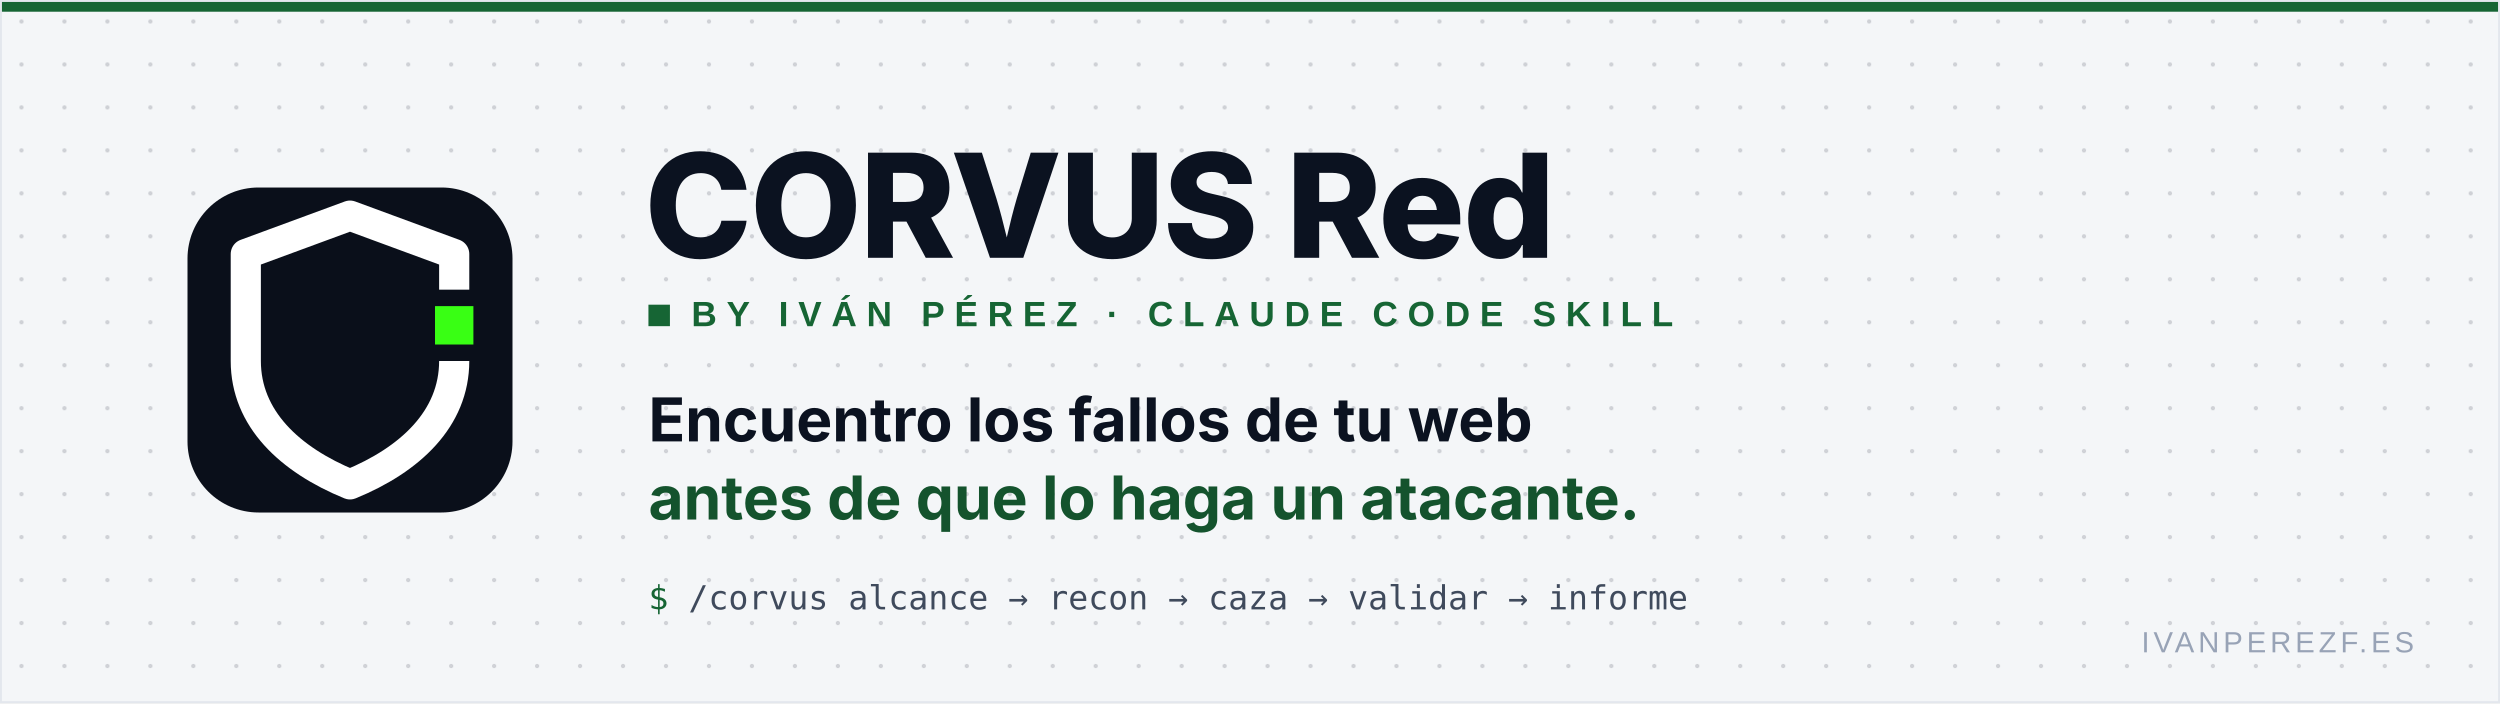
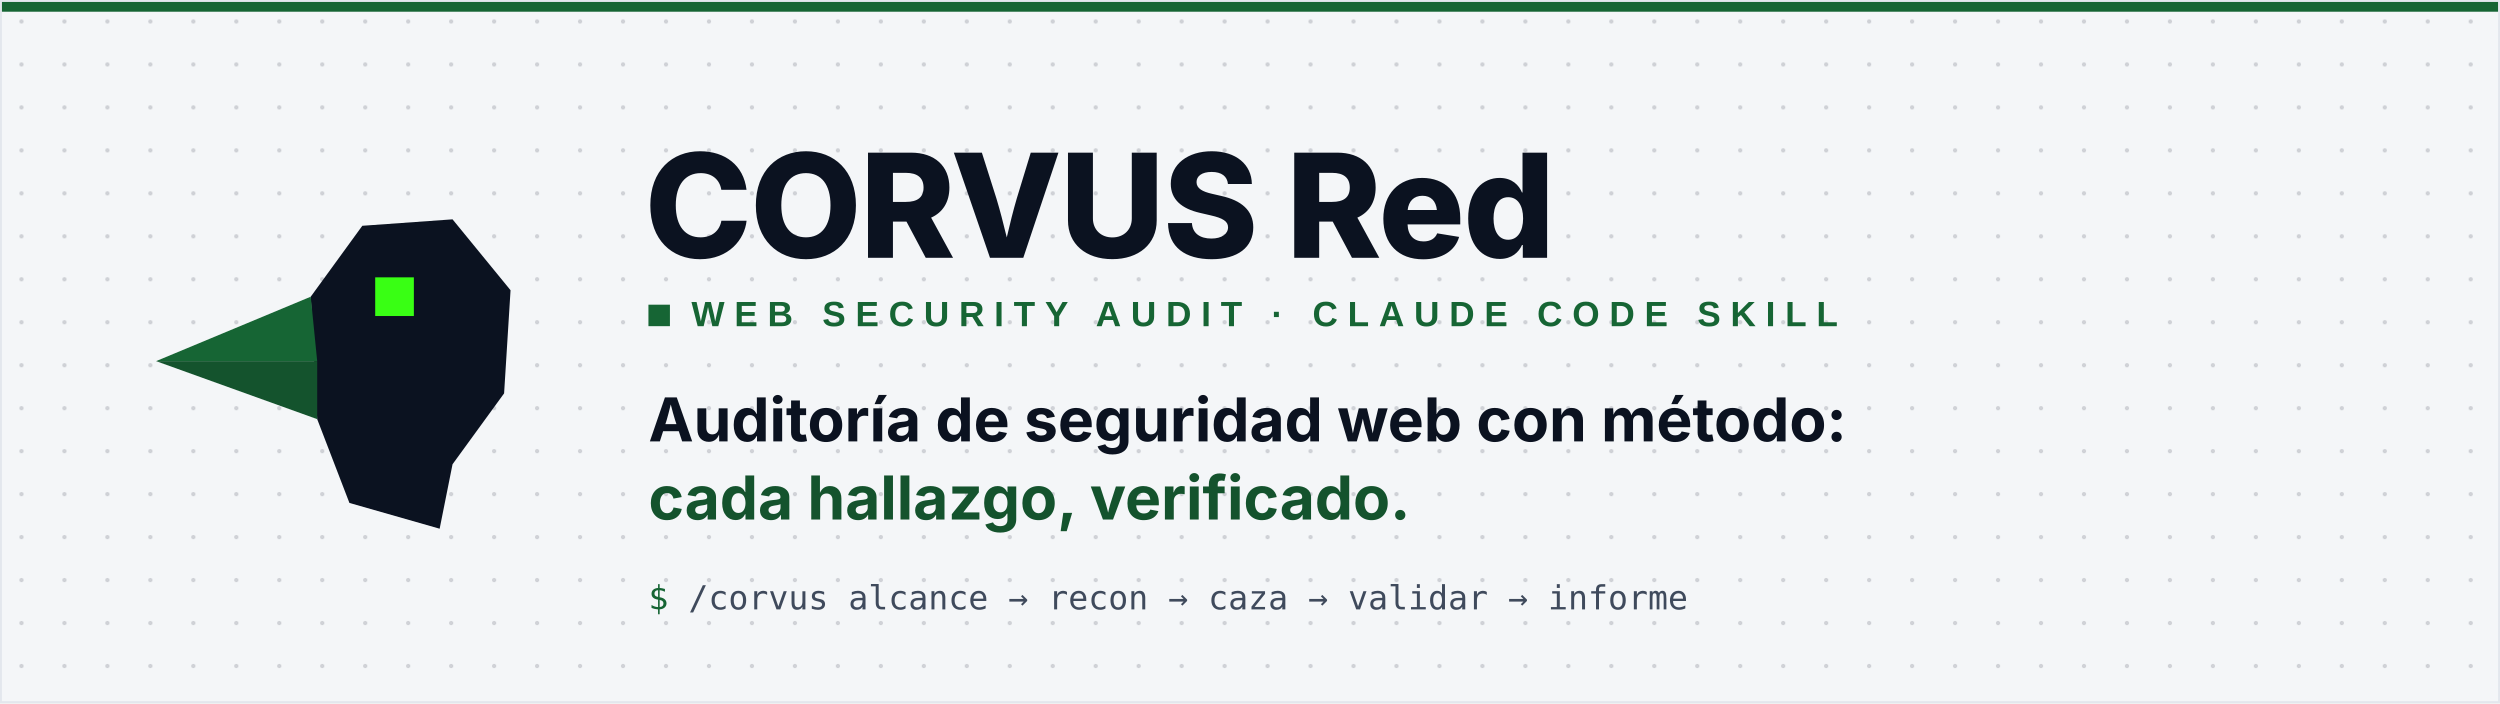
- <svg xmlns="http://www.w3.org/2000/svg" viewBox="0 0 1280 360" role="img" aria-label="CORVUS Red by Iván Pérez — auditor de seguridad de aplicaciones web para Claude Code">
+ <svg xmlns="http://www.w3.org/2000/svg" viewBox="0 0 1280 360" role="img" aria-label="CORVUS Red — auditor de seguridad de aplicaciones web para Claude Code">
  <defs>
    <pattern id="dots" width="22" height="22" patternUnits="userSpaceOnUse">
      <circle cx="11" cy="11" r="1.1" fill="#0f172a" fill-opacity=".16" />
    </pattern>
  </defs>
  <rect width="1280" height="360" fill="#f4f6f8" />
  <rect width="1280" height="360" fill="url(#dots)" />
  <rect x="0" y="0" width="1280" height="6" fill="#166534" />
  <rect x="0.5" y="0.5" width="1279" height="359" fill="none" stroke="#e3e7ed" />
-   <g transform="translate(96 96) scale(2.6)">
-     <rect width="64" height="64" rx="14" fill="#0a0f1a" />
-     <g transform="translate(32 32) scale(1.08) translate(-32 -31.5)">
-       <path d="M51 33.5C51 44 43 51.5 32 56C21 51.5 13 44 13 33.5V14L32 7L51 14V20.5" fill="none" stroke="#ffffff" stroke-width="5.5" stroke-linejoin="round" />
-       <rect x="47.5" y="23.5" width="7" height="7" fill="#39ff14" />
-     </g>
+   <g transform="translate(70 76) scale(3.3)">
+     <path d="M27 23 L35 12 L49 11 L58 22 L57 38 L49 49 L47 59 L33 55 L28 42 Z" fill="#0b1220" />
+     <path d="M3 33 L27 23 L28 33 Z" fill="#166534" />
+     <path d="M3 33 L28 33 L28 42 Z" fill="#14532d" />
+     <rect x="37" y="20" width="6" height="6" fill="#39ff14" />
  </g>
  <g font-family="Mona Sans, Inter, Segoe UI, Helvetica Neue, Arial, sans-serif">
    <text x="330" y="132" font-size="74" font-weight="800" fill="#0b1220" letter-spacing="-1">CORVUS Red</text>
    <rect x="332" y="156" width="11" height="11" fill="#166534" />
-     <text x="354" y="167" font-family="Chakra Petch, Segoe UI Semibold, Segoe UI, Arial, sans-serif" font-size="18" font-weight="600" letter-spacing="5" fill="#166534">BY IVÁN PÉREZ · CLAUDE CODE SKILL</text>
-     <text x="332" y="226" font-size="31" font-weight="700" fill="#0b1220">Encuentro los fallos de tu web</text>
-     <text x="332" y="266" font-size="31" font-weight="700" fill="#14532d">antes de que lo haga un atacante.</text>
+     <text x="354" y="167" font-family="Chakra Petch, Segoe UI Semibold, Segoe UI, Arial, sans-serif" font-size="18" font-weight="600" letter-spacing="5" fill="#166534">WEB SECURITY AUDIT · CLAUDE CODE SKILL</text>
+     <text x="332" y="226" font-size="31" font-weight="700" fill="#0b1220">Auditoría de seguridad web con método:</text>
+     <text x="332" y="266" font-size="31" font-weight="700" fill="#14532d">cada hallazgo, verificado.</text>
    <text x="332" y="312" font-family="Cascadia Mono, Consolas, ui-monospace, monospace" font-size="17" fill="#3f4a5c">
      <tspan fill="#166534">$</tspan> /corvus alcance → recon → caza → validar → informe
    </text>
  </g>
-   <text x="1236" y="334" text-anchor="end" font-family="Chakra Petch, Segoe UI, Arial, sans-serif" font-size="15" letter-spacing="2" fill="#98a3b6">IVANPEREZF.ES</text>
</svg>
